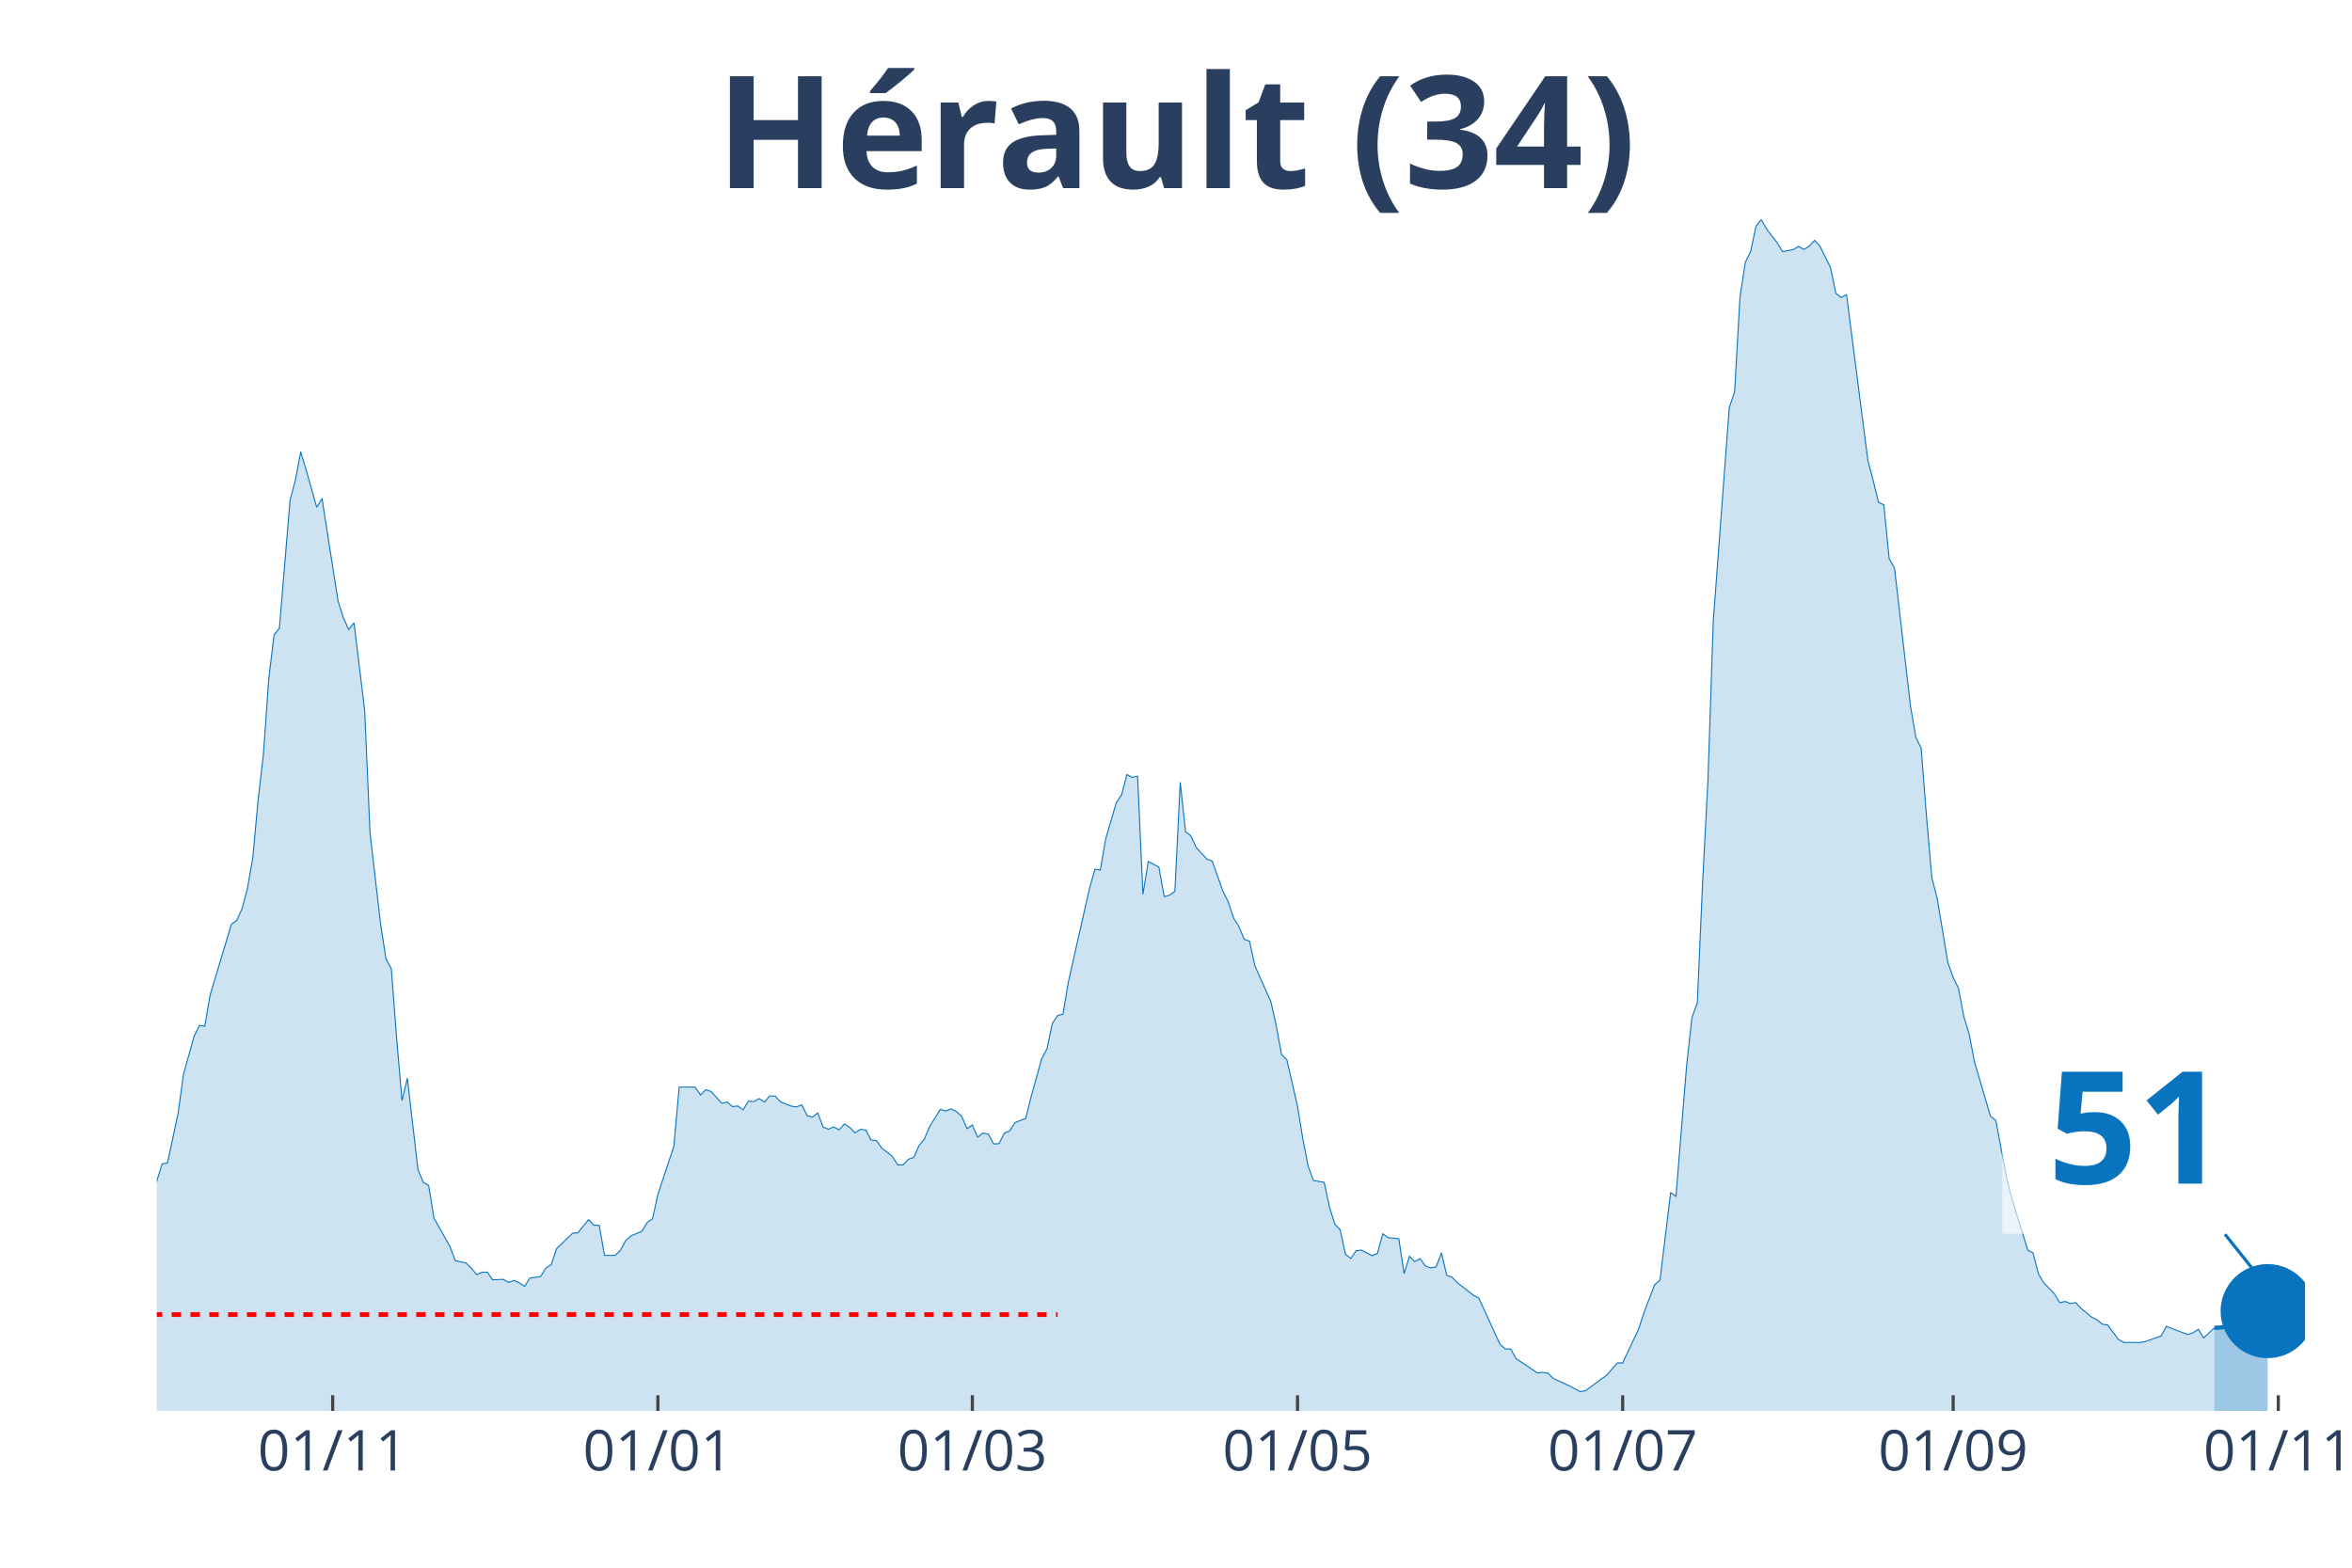
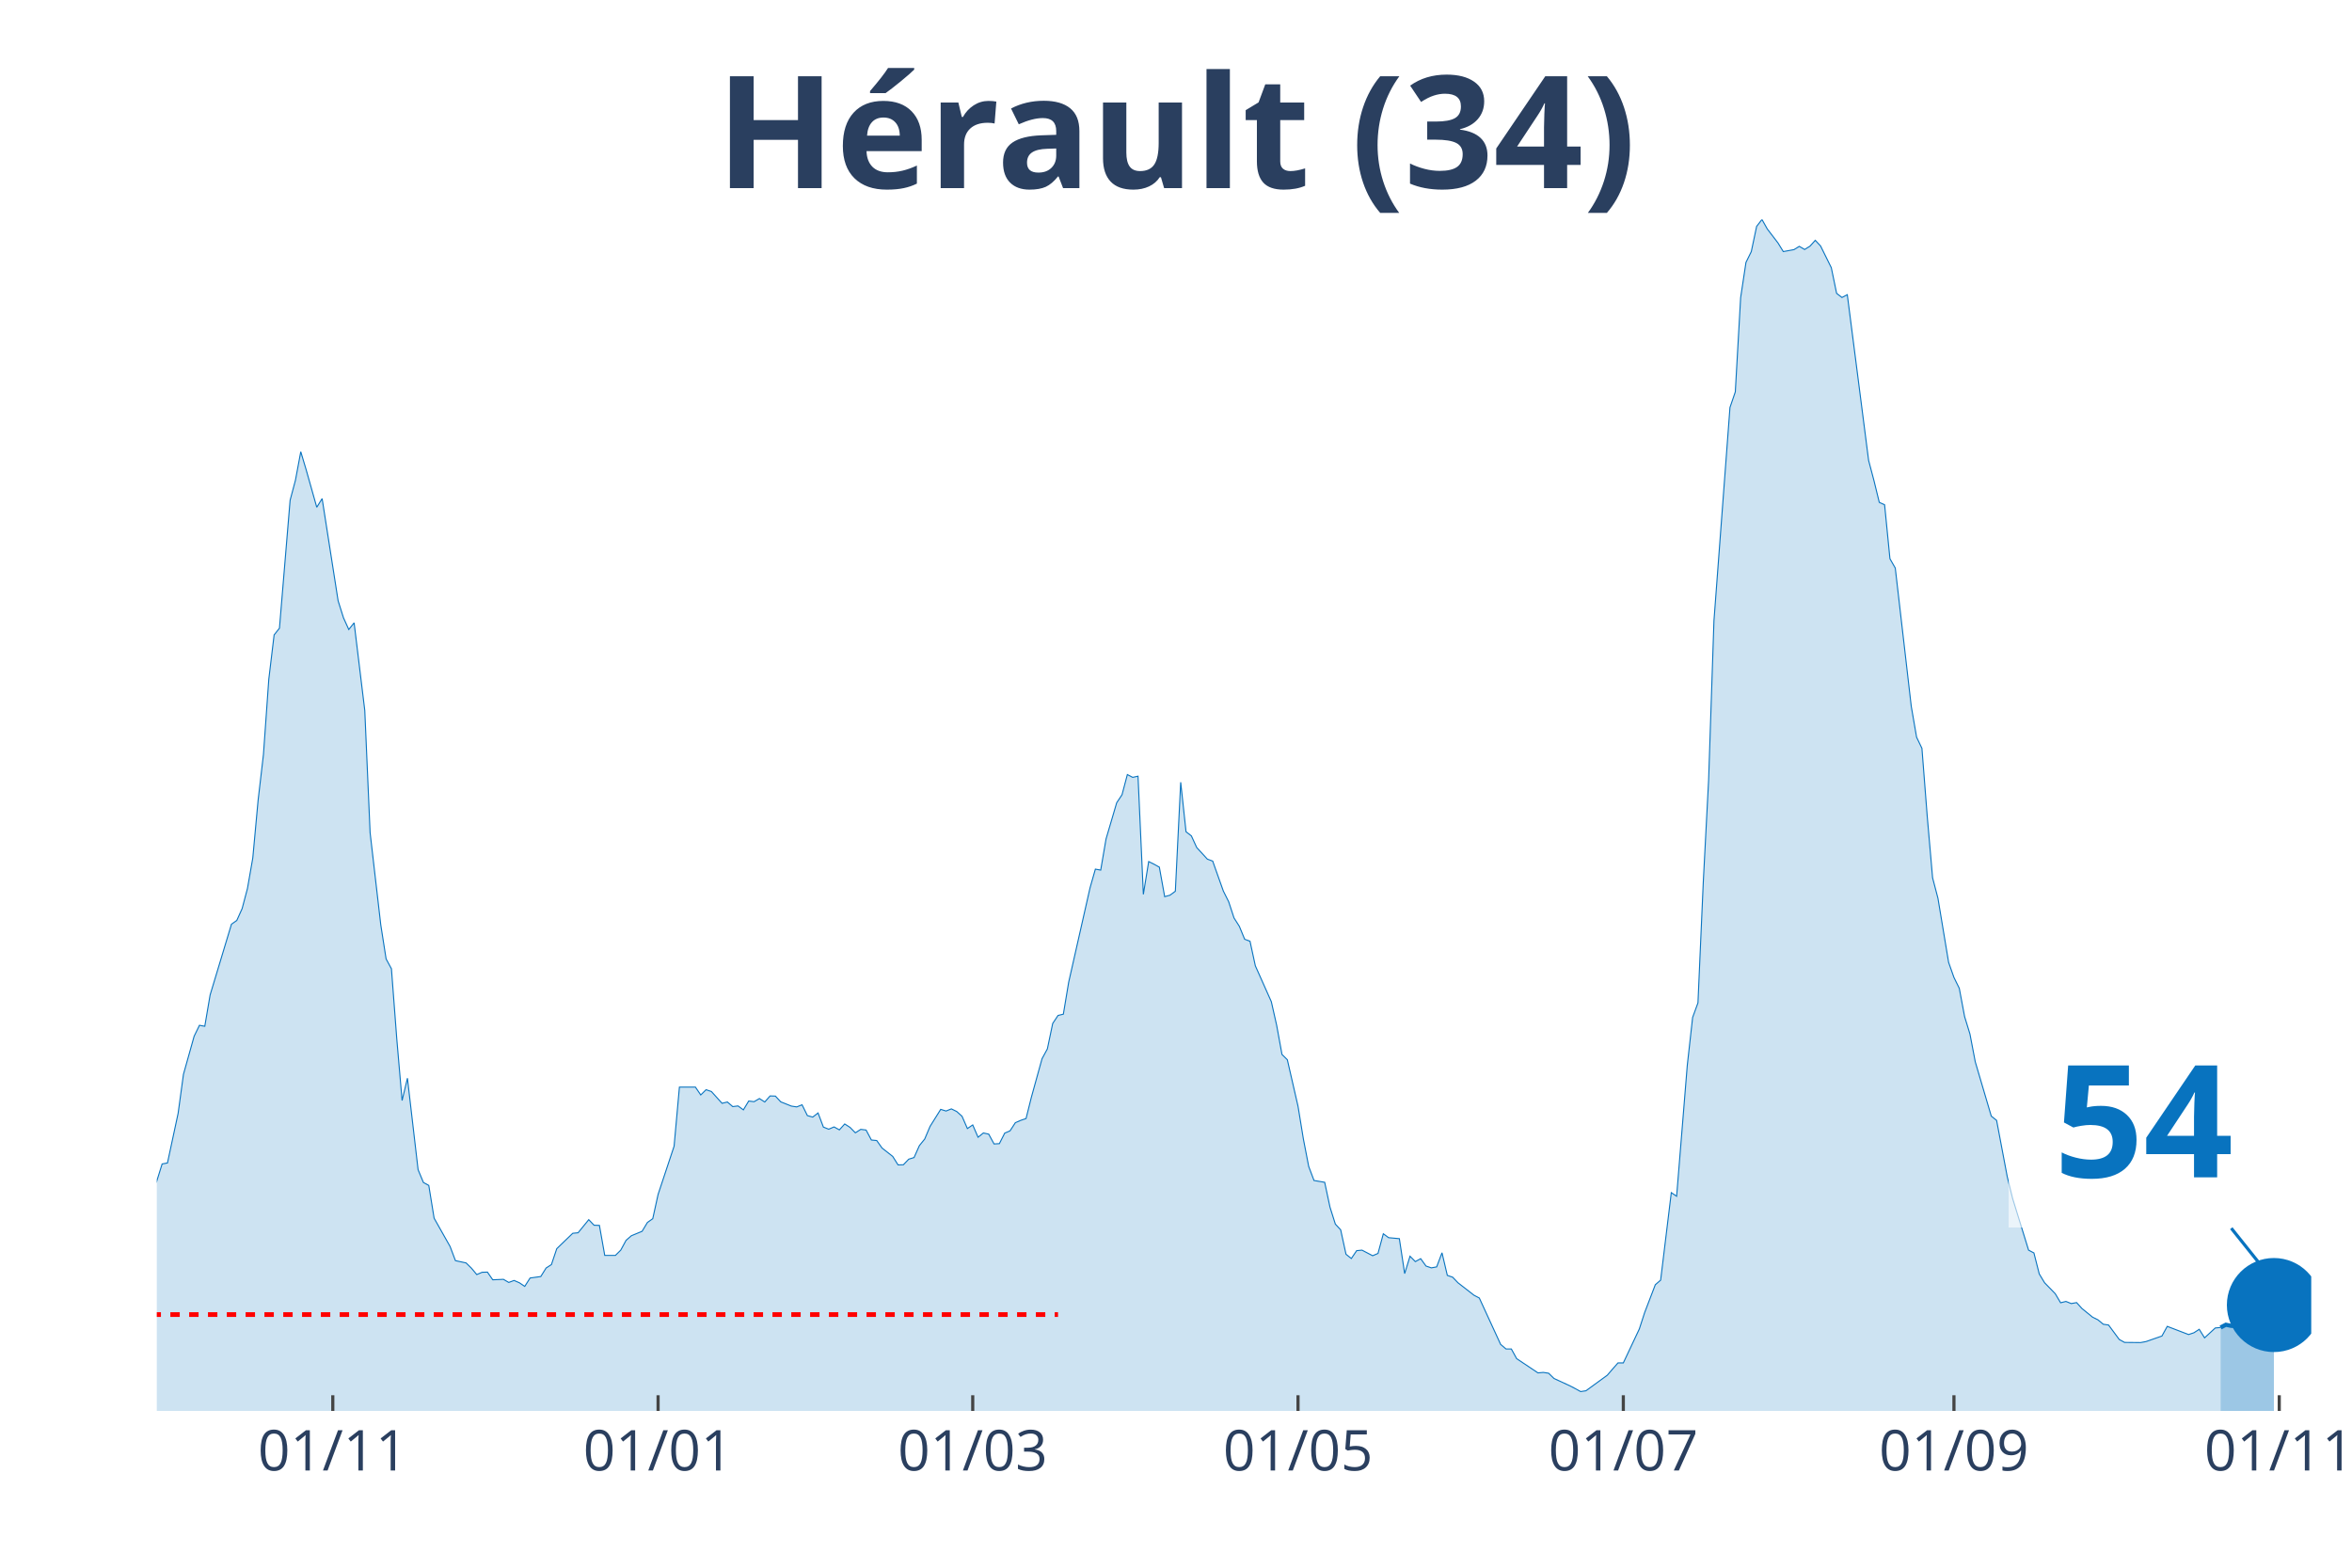
<svg xmlns="http://www.w3.org/2000/svg" class="main-svg" width="1125" height="750" style="" viewBox="0 0 750 500">
  <rect x="0" y="0" width="750" height="500" style="fill: rgb(0, 0, 0); fill-opacity: 0;" />
-   <defs id="defs-a102ea">
+   <defs id="defs-585e12">
    <g class="clips">
-       <clipPath id="clipa102eaxyplot" class="plotclip">
-         <rect width="685" height="380" />
+       <clipPath id="clip585e12xyplot" class="plotclip">
+         <rect width="687" height="380" />
      </clipPath>
-       <clipPath class="axesclip" id="clipa102eax">
-         <rect x="50" y="0" width="685" height="500" />
+       <clipPath class="axesclip" id="clip585e12x">
+         <rect x="50" y="0" width="687" height="500" />
      </clipPath>
-       <clipPath class="axesclip" id="clipa102eay">
+       <clipPath class="axesclip" id="clip585e12y">
        <rect x="0" y="70" width="750" height="380" />
      </clipPath>
-       <clipPath class="axesclip" id="clipa102eaxy">
-         <rect x="50" y="70" width="685" height="380" />
+       <clipPath class="axesclip" id="clip585e12xy">
+         <rect x="50" y="70" width="687" height="380" />
      </clipPath>
    </g>
    <g class="gradients" />
  </defs>
  <g class="bglayer">
-     <rect class="bg" x="50" y="70" width="685" height="380" style="fill: rgb(0, 0, 0); fill-opacity: 0; stroke-width: 0;" />
+     <rect class="bg" x="50" y="70" width="687" height="380" style="fill: rgb(0, 0, 0); fill-opacity: 0; stroke-width: 0;" />
  </g>
  <g class="layer-below">
    <g class="imagelayer" />
    <g class="shapelayer" />
  </g>
  <g class="cartesianlayer">
    <g class="subplot xy">
      <g class="layer-subplot">
        <g class="shapelayer" />
        <g class="imagelayer" />
      </g>
      <g class="gridlayer">
        <g class="x">
-           <path class="xgrid crisp" transform="translate(106.09,0)" d="M0,70v380" style="stroke: rgb(255, 255, 255); stroke-opacity: 1; stroke-width: 1px;" />
-           <path class="xgrid crisp" transform="translate(209.78,0)" d="M0,70v380" style="stroke: rgb(255, 255, 255); stroke-opacity: 1; stroke-width: 1px;" />
-           <path class="xgrid crisp" transform="translate(310.06,0)" d="M0,70v380" style="stroke: rgb(255, 255, 255); stroke-opacity: 1; stroke-width: 1px;" />
-           <path class="xgrid crisp" transform="translate(413.75,0)" d="M0,70v380" style="stroke: rgb(255, 255, 255); stroke-opacity: 1; stroke-width: 1px;" />
-           <path class="xgrid crisp" transform="translate(517.43,0)" d="M0,70v380" style="stroke: rgb(255, 255, 255); stroke-opacity: 1; stroke-width: 1px;" />
-           <path class="xgrid crisp" transform="translate(622.82,0)" d="M0,70v380" style="stroke: rgb(255, 255, 255); stroke-opacity: 1; stroke-width: 1px;" />
-           <path class="xgrid crisp" transform="translate(726.5,0)" d="M0,70v380" style="stroke: rgb(255, 255, 255); stroke-opacity: 1; stroke-width: 1px;" />
+           <path class="xgrid crisp" transform="translate(106.12,0)" d="M0,70v380" style="stroke: rgb(255, 255, 255); stroke-opacity: 1; stroke-width: 1px;" />
+           <path class="xgrid crisp" transform="translate(209.85,0)" d="M0,70v380" style="stroke: rgb(255, 255, 255); stroke-opacity: 1; stroke-width: 1px;" />
+           <path class="xgrid crisp" transform="translate(310.18,0)" d="M0,70v380" style="stroke: rgb(255, 255, 255); stroke-opacity: 1; stroke-width: 1px;" />
+           <path class="xgrid crisp" transform="translate(413.91,0)" d="M0,70v380" style="stroke: rgb(255, 255, 255); stroke-opacity: 1; stroke-width: 1px;" />
+           <path class="xgrid crisp" transform="translate(517.64,0)" d="M0,70v380" style="stroke: rgb(255, 255, 255); stroke-opacity: 1; stroke-width: 1px;" />
+           <path class="xgrid crisp" transform="translate(623.07,0)" d="M0,70v380" style="stroke: rgb(255, 255, 255); stroke-opacity: 1; stroke-width: 1px;" />
+           <path class="xgrid crisp" transform="translate(726.8,0)" d="M0,70v380" style="stroke: rgb(255, 255, 255); stroke-opacity: 1; stroke-width: 1px;" />
        </g>
        <g class="y" />
      </g>
      <g class="zerolinelayer" />
      <path class="xlines-below" />
      <path class="ylines-below" />
      <g class="overlines-below" />
      <g class="xaxislayer-below" />
      <g class="yaxislayer-below" />
      <g class="overaxes-below" />
-       <g class="plot" transform="translate(50, 70)" clip-path="url('#clipa102eaxyplot')">
+       <g class="plot" transform="translate(50, 70)" clip-path="url('#clip585e12xyplot')">
        <g class="scatterlayer mlayer">
-           <g class="trace scatter trace1826b2" style="stroke-miterlimit: 2;">
+           <g class="trace scatter trace88a5b6" style="stroke-miterlimit: 2;">
            <g class="fills">
              <g>
-                 <path class="js-fill" d="M656.1,380L-231.17,380L-231.17,377.23L-222.67,376.97L-220.97,377.6L-210.77,379.27L-209.07,379.43L-183.57,379.01L-181.87,379.27L-125.78,377.7L-124.08,377.02L-112.18,376.13L-110.48,375.45L-95.19,371.48L-93.49,370.43L-90.09,368.76L-88.39,366.04L-83.29,354.49L-81.59,354.91L-79.89,355.07L-78.19,347.59L-73.09,332.75L-71.39,329.19L-67.99,324.49L-66.29,324.65L-62.89,322.82L-61.19,323.65L-59.49,320.83L-57.79,321.46L-54.39,319.99L-52.69,321.46L-47.59,321.3L-45.89,322.09L-44.19,322.24L-42.49,320.83L-39.09,318.74L-37.39,318.58L-35.69,320.46L-34,319.79L-32.3,320.15L-30.6,319.26L-28.9,318.48L-27.2,319.16L-25.5,318.53L-23.8,315.34L-20.4,314.19L-18.7,314.61L-15.3,316.96L-13.6,319.11L-11.9,321.56L-10.2,319.79L-8.5,319.94L-6.8,322.03L-5.1,320.83L-3.4,317.38L-1.7,313.62L0,306.67L1.7,301.23L3.4,300.92L6.8,285.08L8.5,272.64L11.9,260.51L13.6,257.01L15.3,257.32L17,247.34L23.8,224.76L25.5,223.56L27.2,219.79L28.9,213.36L30.6,203.64L32.3,185.19L34,170.61L35.69,146.67L37.39,132.5L39.09,130.36L42.49,89.54L44.19,83.16L45.89,74.07L47.59,79.76L50.99,91.79L52.69,89.02L57.79,121.63L59.49,127.02L61.19,130.78L62.89,128.64L66.29,156.6L67.99,195.59L71.39,224.97L73.09,235.84L74.79,238.98L76.49,261.3L78.19,281L79.89,273.89L83.29,303.06L84.99,307.14L86.69,308.08L88.39,318.53L93.49,327.57L95.19,332.07L98.59,332.8L100.29,334.47L101.99,336.51L103.68,335.78L105.38,335.73L107.08,338.18L110.48,338.03L112.18,339.02L113.88,338.39L115.58,339.13L117.28,340.28L118.98,337.61L122.38,337.14L124.08,334.42L125.78,333.32L127.48,328.25L132.58,323.34L134.28,323.18L137.68,319L139.38,320.78L141.08,320.83L142.78,330.4L146.18,330.4L147.88,328.72L149.58,325.59L151.28,324.12L154.68,322.71L156.38,319.89L158.08,318.69L159.78,310.95L164.88,295.58L166.58,276.72L171.67,276.72L173.37,279.22L175.07,277.55L176.77,278.13L180.17,281.89L181.87,281.47L183.57,282.94L185.27,282.73L186.97,283.98L188.67,281.16L190.37,281.37L192.07,280.37L193.77,281.47L195.47,279.54L197.17,279.59L198.87,281.42L202.27,282.78L203.97,283.04L205.67,282.36L207.37,285.81L209.07,286.28L210.77,284.97L212.47,289.47L214.17,290.15L215.87,289.42L217.57,290.36L219.27,288.48L220.97,289.57L222.67,291.3L224.37,290.2L226.07,290.41L227.77,293.6L229.47,293.76L231.17,296.16L234.57,298.83L236.27,301.54L237.97,301.49L239.67,299.71L241.36,299.19L243.06,295.38L244.76,293.28L246.46,289.26L249.86,283.82L251.56,284.35L253.26,283.67L254.96,284.5L256.66,286.02L258.36,289.94L260.06,288.79L261.76,292.71L263.46,291.35L265.16,291.72L266.86,294.85L268.56,294.75L270.26,291.4L271.96,290.67L273.66,288.06L275.36,287.33L277.06,286.75L278.76,279.96L282.16,267.67L283.86,264.54L285.56,256.43L287.26,253.87L288.96,253.46L290.66,243.26L297.46,213.16L299.16,207.2L300.86,207.51L302.56,197.58L305.96,186.03L307.66,183.47L309.35,177.04L311.05,177.93L312.75,177.56L314.45,215.25L316.15,204.79L317.85,205.63L319.55,206.57L321.25,215.98L322.95,215.51L324.65,214.25L326.35,179.49L328.05,195.28L329.75,196.59L331.45,200.3L334.85,204.01L336.55,204.64L339.95,214.2L341.65,217.6L343.35,222.77L345.05,225.44L346.75,229.57L348.45,230.2L350.15,238.04L351.85,241.85L355.25,249.48L356.95,257.01L358.65,266.31L360.35,267.99L363.75,282.83L365.45,293.23L367.15,302.01L368.85,306.51L372.25,307.08L373.95,315.03L375.65,320.41L377.34,322.24L379.04,330.03L380.74,331.39L382.44,328.88L384.14,328.72L387.54,330.5L389.24,329.77L390.94,323.5L392.64,324.75L396.04,325.06L397.74,336.2L399.44,330.66L401.14,332.38L402.84,331.44L404.54,333.79L406.24,334.37L407.94,334.06L409.64,329.56L411.34,336.77L413.04,337.35L414.74,339.13L419.84,343.1L421.54,343.99L428.34,358.78L430.04,360.24L431.74,360.24L433.44,363.33L440.24,367.87L441.94,367.72L443.64,367.98L445.33,369.65L450.43,372L452.13,372.89L453.83,373.83L455.53,373.57L462.33,368.61L464.03,366.62L465.73,364.69L467.43,364.69L472.53,353.87L474.23,348.64L477.63,339.75L479.33,338.29L482.73,310.38L484.43,311.53L487.83,269.76L489.53,254.5L491.23,249.85L492.93,211.33L494.63,178.76L496.33,128.01L501.43,59.95L503.13,54.99L504.83,24.93L506.53,13.69L508.23,10.24L509.93,2.2L511.63,0L513.33,3.03L516.72,7.47L518.42,10.24L521.82,9.62L523.52,8.57L525.22,9.57L526.92,8.52L528.62,6.64L530.32,8.47L533.72,15.37L535.42,23.57L537.12,24.88L538.82,23.99L545.62,76.84L547.32,83.27L549.02,90.22L550.72,91L552.42,108.2L554.12,111.18L559.22,155.29L560.92,165.12L562.62,168.67L564.32,190.47L566.02,209.97L567.72,216.5L571.12,236.94L572.82,241.75L574.52,245.2L576.22,254.24L577.92,259.78L579.62,268.67L584.71,285.97L586.41,287.33L589.81,305.31L591.51,312.21L596.61,328.72L598.31,329.61L600.01,336.3L601.71,339.13L605.11,342.63L606.81,345.5L608.51,345.08L610.21,345.76L611.91,345.45L613.61,347.33L617.01,350.1L618.71,350.94L620.41,352.35L622.11,352.61L625.51,357.21L627.21,358.15L632.31,358.2L634.01,357.89L639.11,356.11L640.81,353.03L647.61,355.64L649.31,355.07L651,353.97L652.7,356.69L656.1,353.55" style="fill: rgb(8, 115, 191); fill-opacity: 0.2; stroke-width: 0;" />
+                 <path class="js-fill" d="M658.09,380L-231.27,380L-231.27,377.23L-222.76,376.97L-221.06,377.6L-210.86,379.27L-209.16,379.43L-183.65,379.01L-181.95,379.27L-125.84,377.7L-124.14,377.02L-112.23,376.13L-110.53,375.45L-95.23,371.48L-93.53,370.43L-90.13,368.76L-88.43,366.04L-83.32,354.49L-81.62,354.91L-79.92,355.07L-78.22,347.59L-73.12,332.75L-71.42,329.19L-68.02,324.49L-66.32,324.65L-62.92,322.82L-61.22,323.65L-59.52,320.83L-57.82,321.46L-54.42,319.99L-52.72,321.46L-47.61,321.3L-45.91,322.09L-44.21,322.24L-42.51,320.83L-39.11,318.74L-37.41,318.58L-35.71,320.46L-34.01,319.79L-32.31,320.15L-30.61,319.26L-28.91,318.48L-27.21,319.16L-25.51,318.53L-23.81,315.34L-20.41,314.19L-18.71,314.61L-15.3,316.96L-13.6,319.11L-11.9,321.56L-10.2,319.79L-8.5,319.94L-6.8,322.03L-5.1,320.83L-3.4,317.38L-1.7,313.62L0,306.67L1.7,301.23L3.4,300.92L6.8,285.08L8.5,272.64L11.9,260.51L13.6,257.01L15.3,257.32L17,247.34L23.81,224.76L25.51,223.56L27.21,219.79L28.91,213.36L30.61,203.64L32.31,185.19L34.01,170.61L35.71,146.67L37.41,132.5L39.11,130.36L42.51,89.54L44.21,83.16L45.91,74.07L47.61,79.76L51.01,91.79L52.72,89.02L57.82,121.63L59.52,127.02L61.22,130.78L62.92,128.64L66.32,156.6L68.02,195.59L71.42,224.97L73.12,235.84L74.82,238.98L76.52,261.3L78.22,281L79.92,273.89L83.32,303.06L85.02,307.14L86.73,308.08L88.43,318.53L93.53,327.57L95.23,332.07L98.63,332.8L100.33,334.47L102.03,336.51L103.73,335.78L105.43,335.73L107.13,338.18L110.53,338.03L112.23,339.02L113.93,338.39L115.63,339.13L117.33,340.28L119.03,337.61L122.44,337.14L124.14,334.42L125.84,333.32L127.54,328.25L132.64,323.34L134.34,323.18L137.74,319L139.44,320.78L141.14,320.83L142.84,330.4L146.24,330.4L147.94,328.72L149.64,325.59L151.34,324.12L154.75,322.71L156.45,319.89L158.15,318.69L159.85,310.95L164.95,295.58L166.65,276.72L171.75,276.72L173.45,279.22L175.15,277.55L176.85,278.13L180.25,281.89L181.95,281.47L183.65,282.94L185.35,282.73L187.05,283.98L188.75,281.16L190.46,281.37L192.16,280.37L193.86,281.47L195.56,279.54L197.26,279.59L198.96,281.42L202.36,282.78L204.06,283.04L205.76,282.36L207.46,285.81L209.16,286.28L210.86,284.97L212.56,289.47L214.26,290.15L215.96,289.42L217.66,290.36L219.36,288.48L221.06,289.57L222.76,291.3L224.47,290.2L226.17,290.41L227.87,293.6L229.57,293.76L231.27,296.16L234.67,298.83L236.37,301.54L238.07,301.49L239.77,299.71L241.47,299.19L243.17,295.38L244.87,293.28L246.57,289.26L249.97,283.82L251.67,284.35L253.37,283.67L255.07,284.5L256.77,286.02L258.48,289.94L260.18,288.79L261.88,292.71L263.58,291.35L265.28,291.72L266.98,294.85L268.68,294.75L270.38,291.4L272.08,290.67L273.78,288.06L275.48,287.33L277.18,286.75L278.88,279.96L282.28,267.67L283.98,264.54L285.68,256.43L287.38,253.87L289.08,253.46L290.78,243.26L297.59,213.16L299.29,207.2L300.99,207.51L302.69,197.58L306.09,186.03L307.79,183.47L309.49,177.04L311.19,177.93L312.89,177.56L314.59,215.25L316.29,204.79L317.99,205.63L319.69,206.57L321.39,215.98L323.09,215.51L324.79,214.25L326.5,179.49L328.2,195.28L329.9,196.59L331.6,200.3L335,204.01L336.7,204.64L340.1,214.2L341.8,217.6L343.5,222.77L345.2,225.44L346.9,229.57L348.6,230.2L350.3,238.04L352,241.85L355.4,249.48L357.1,257.01L358.8,266.31L360.5,267.99L363.91,282.83L365.61,293.23L367.31,302.01L369.01,306.51L372.41,307.08L374.11,315.03L375.81,320.41L377.51,322.24L379.21,330.03L380.91,331.39L382.61,328.88L384.31,328.72L387.71,330.5L389.41,329.77L391.11,323.5L392.81,324.75L396.22,325.06L397.92,336.2L399.62,330.66L401.32,332.38L403.02,331.44L404.72,333.79L406.42,334.37L408.12,334.06L409.82,329.56L411.52,336.77L413.22,337.35L414.92,339.13L420.02,343.1L421.72,343.99L428.52,358.78L430.23,360.24L431.93,360.24L433.63,363.33L440.43,367.87L442.13,367.72L443.83,367.98L445.53,369.65L450.63,372L452.33,372.89L454.03,373.83L455.73,373.57L462.53,368.61L464.24,366.62L465.94,364.69L467.64,364.69L472.74,353.87L474.44,348.64L477.84,339.75L479.54,338.29L482.94,310.38L484.64,311.53L488.04,269.76L489.74,254.5L491.44,249.85L493.14,211.33L494.84,178.76L496.54,128.01L501.65,59.95L503.35,54.99L505.05,24.93L506.75,13.69L508.45,10.24L510.15,2.2L511.85,0L513.55,3.03L516.95,7.47L518.65,10.24L522.05,9.62L523.75,8.57L525.45,9.57L527.15,8.52L528.85,6.64L530.55,8.47L533.96,15.37L535.66,23.57L537.36,24.88L539.06,23.99L545.86,76.84L547.56,83.27L549.26,90.22L550.96,91L552.66,108.2L554.36,111.18L559.46,155.29L561.16,165.12L562.86,168.67L564.56,190.47L566.26,209.97L567.97,216.5L571.37,236.94L573.07,241.75L574.77,245.2L576.47,254.24L578.17,259.78L579.87,268.67L584.97,285.97L586.67,287.33L590.07,305.31L591.77,312.21L596.87,328.72L598.57,329.61L600.27,336.3L601.98,339.13L605.38,342.63L607.08,345.5L608.78,345.08L610.48,345.76L612.18,345.45L613.88,347.33L617.28,350.1L618.98,350.94L620.68,352.35L622.38,352.61L625.78,357.21L627.48,358.15L632.58,358.2L634.28,357.89L639.39,356.11L641.09,353.03L647.89,355.64L649.59,355.07L651.29,353.97L652.99,356.69L656.39,353.55L658.09,353.39" style="fill: rgb(8, 115, 191); fill-opacity: 0.2; stroke-width: 0;" />
              </g>
            </g>
            <g class="errorbars" />
            <g class="lines">
-               <path class="js-line" d="M-231.17,377.23L-222.67,376.97L-220.97,377.6L-210.77,379.27L-209.07,379.43L-183.57,379.01L-181.87,379.27L-125.78,377.7L-124.08,377.02L-112.18,376.13L-110.48,375.45L-95.19,371.48L-93.49,370.43L-90.09,368.76L-88.39,366.04L-83.29,354.49L-81.59,354.91L-79.89,355.07L-78.19,347.59L-73.09,332.75L-71.39,329.19L-67.99,324.49L-66.29,324.65L-62.89,322.82L-61.19,323.65L-59.49,320.83L-57.79,321.46L-54.39,319.99L-52.69,321.46L-47.59,321.3L-45.89,322.09L-44.19,322.24L-42.49,320.83L-39.09,318.74L-37.39,318.58L-35.69,320.46L-34,319.79L-32.3,320.15L-30.6,319.26L-28.9,318.48L-27.2,319.16L-25.5,318.53L-23.8,315.34L-20.4,314.19L-18.7,314.61L-15.3,316.96L-13.6,319.11L-11.9,321.56L-10.2,319.79L-8.5,319.94L-6.8,322.03L-5.1,320.83L-3.4,317.38L-1.7,313.62L0,306.67L1.7,301.23L3.4,300.92L6.8,285.08L8.5,272.64L11.9,260.51L13.6,257.01L15.3,257.32L17,247.34L23.8,224.76L25.5,223.56L27.2,219.79L28.9,213.36L30.6,203.64L32.3,185.19L34,170.61L35.69,146.67L37.39,132.5L39.09,130.36L42.49,89.54L44.19,83.16L45.89,74.07L47.59,79.76L50.99,91.79L52.69,89.02L57.79,121.63L59.49,127.02L61.19,130.78L62.89,128.64L66.29,156.6L67.99,195.59L71.39,224.97L73.09,235.84L74.79,238.98L76.49,261.3L78.19,281L79.89,273.89L83.29,303.06L84.99,307.14L86.69,308.08L88.39,318.53L93.49,327.57L95.19,332.07L98.59,332.8L100.29,334.47L101.99,336.51L103.68,335.78L105.38,335.73L107.08,338.18L110.48,338.03L112.18,339.02L113.88,338.39L115.58,339.13L117.28,340.28L118.98,337.61L122.38,337.14L124.08,334.42L125.78,333.32L127.48,328.25L132.58,323.34L134.28,323.18L137.68,319L139.38,320.78L141.08,320.83L142.78,330.4L146.18,330.4L147.88,328.72L149.58,325.59L151.28,324.12L154.68,322.71L156.38,319.89L158.08,318.69L159.78,310.95L164.88,295.58L166.58,276.72L171.67,276.72L173.37,279.22L175.07,277.55L176.77,278.13L180.17,281.89L181.87,281.47L183.57,282.94L185.27,282.73L186.97,283.98L188.67,281.16L190.37,281.37L192.07,280.37L193.77,281.47L195.47,279.54L197.17,279.59L198.87,281.42L202.27,282.78L203.97,283.04L205.67,282.36L207.37,285.81L209.07,286.28L210.77,284.97L212.47,289.47L214.17,290.15L215.87,289.42L217.57,290.36L219.27,288.48L220.97,289.57L222.67,291.3L224.37,290.2L226.07,290.41L227.77,293.6L229.47,293.76L231.17,296.16L234.57,298.83L236.27,301.54L237.97,301.49L239.67,299.71L241.36,299.19L243.06,295.38L244.76,293.28L246.46,289.26L249.86,283.82L251.56,284.35L253.26,283.67L254.96,284.5L256.66,286.02L258.36,289.94L260.06,288.79L261.76,292.71L263.46,291.35L265.16,291.72L266.86,294.85L268.56,294.75L270.26,291.4L271.96,290.67L273.66,288.06L275.36,287.33L277.06,286.75L278.76,279.96L282.16,267.67L283.86,264.54L285.56,256.43L287.26,253.87L288.96,253.46L290.66,243.26L297.46,213.16L299.16,207.2L300.86,207.51L302.56,197.58L305.96,186.03L307.66,183.47L309.35,177.04L311.05,177.93L312.75,177.56L314.45,215.25L316.15,204.79L317.85,205.63L319.55,206.57L321.25,215.98L322.95,215.51L324.65,214.25L326.35,179.49L328.05,195.28L329.75,196.59L331.45,200.3L334.85,204.01L336.55,204.64L339.95,214.2L341.65,217.6L343.35,222.77L345.05,225.44L346.75,229.57L348.45,230.2L350.15,238.04L351.85,241.85L355.25,249.48L356.95,257.01L358.65,266.31L360.35,267.99L363.75,282.83L365.45,293.23L367.15,302.01L368.85,306.51L372.25,307.08L373.95,315.03L375.65,320.41L377.34,322.24L379.04,330.03L380.74,331.39L382.44,328.88L384.14,328.72L387.54,330.5L389.24,329.77L390.94,323.5L392.64,324.75L396.04,325.06L397.74,336.2L399.44,330.66L401.14,332.38L402.84,331.44L404.54,333.79L406.24,334.37L407.94,334.06L409.64,329.56L411.34,336.77L413.04,337.35L414.74,339.13L419.84,343.1L421.54,343.99L428.34,358.78L430.04,360.24L431.74,360.24L433.44,363.33L440.24,367.87L441.94,367.72L443.64,367.98L445.33,369.65L450.43,372L452.13,372.89L453.83,373.83L455.53,373.57L462.33,368.61L464.03,366.62L465.73,364.69L467.43,364.69L472.53,353.87L474.23,348.64L477.63,339.75L479.33,338.29L482.73,310.38L484.43,311.53L487.83,269.76L489.53,254.5L491.23,249.85L492.93,211.33L494.63,178.76L496.33,128.01L501.43,59.95L503.13,54.99L504.83,24.93L506.53,13.69L508.23,10.24L509.93,2.2L511.63,0L513.33,3.03L516.72,7.47L518.42,10.24L521.82,9.62L523.52,8.57L525.22,9.57L526.92,8.52L528.62,6.64L530.32,8.47L533.72,15.37L535.42,23.57L537.12,24.88L538.82,23.99L545.62,76.84L547.32,83.27L549.02,90.22L550.72,91L552.42,108.2L554.12,111.18L559.22,155.29L560.92,165.12L562.62,168.67L564.32,190.47L566.02,209.97L567.72,216.5L571.12,236.94L572.82,241.75L574.52,245.2L576.22,254.24L577.92,259.78L579.62,268.67L584.71,285.97L586.41,287.33L589.81,305.31L591.51,312.21L596.61,328.72L598.31,329.61L600.01,336.3L601.71,339.13L605.11,342.63L606.81,345.5L608.51,345.08L610.21,345.76L611.91,345.45L613.61,347.33L617.01,350.1L618.71,350.94L620.41,352.35L622.11,352.61L625.51,357.21L627.21,358.15L632.31,358.2L634.01,357.89L639.11,356.11L640.81,353.03L647.61,355.64L649.31,355.07L651,353.97L652.7,356.69L656.1,353.55" style="vector-effect: non-scaling-stroke; fill: none; stroke: rgb(8, 115, 191); stroke-opacity: 1; stroke-width: 0.5px; opacity: 1;" />
+               <path class="js-line" d="M-231.27,377.23L-222.76,376.97L-221.06,377.6L-210.86,379.27L-209.16,379.43L-183.65,379.01L-181.95,379.27L-125.84,377.7L-124.14,377.02L-112.23,376.13L-110.53,375.45L-95.23,371.48L-93.53,370.43L-90.13,368.76L-88.43,366.04L-83.32,354.49L-81.62,354.91L-79.92,355.07L-78.22,347.59L-73.12,332.75L-71.42,329.19L-68.02,324.49L-66.32,324.65L-62.92,322.82L-61.22,323.65L-59.52,320.83L-57.82,321.46L-54.42,319.99L-52.72,321.46L-47.61,321.3L-45.91,322.09L-44.21,322.24L-42.51,320.83L-39.11,318.74L-37.41,318.58L-35.71,320.46L-34.01,319.79L-32.31,320.15L-30.61,319.26L-28.91,318.48L-27.21,319.16L-25.51,318.53L-23.81,315.34L-20.41,314.19L-18.71,314.61L-15.3,316.96L-13.6,319.11L-11.9,321.56L-10.2,319.79L-8.5,319.94L-6.8,322.03L-5.1,320.83L-3.4,317.38L-1.7,313.62L0,306.67L1.7,301.23L3.4,300.92L6.8,285.08L8.5,272.64L11.9,260.51L13.6,257.01L15.3,257.32L17,247.34L23.81,224.76L25.51,223.56L27.21,219.79L28.91,213.36L30.61,203.64L32.31,185.19L34.01,170.61L35.71,146.67L37.41,132.5L39.11,130.36L42.51,89.54L44.21,83.16L45.91,74.07L47.61,79.76L51.01,91.79L52.72,89.02L57.82,121.63L59.52,127.02L61.22,130.78L62.92,128.64L66.32,156.6L68.02,195.59L71.42,224.97L73.12,235.84L74.82,238.98L76.52,261.3L78.22,281L79.92,273.89L83.32,303.06L85.02,307.14L86.73,308.08L88.43,318.53L93.53,327.57L95.23,332.07L98.63,332.8L100.33,334.47L102.03,336.51L103.73,335.78L105.43,335.73L107.13,338.18L110.53,338.03L112.23,339.02L113.93,338.39L115.63,339.13L117.33,340.28L119.03,337.61L122.44,337.14L124.14,334.42L125.84,333.32L127.54,328.25L132.64,323.34L134.34,323.18L137.74,319L139.44,320.78L141.14,320.83L142.84,330.4L146.24,330.4L147.94,328.72L149.64,325.59L151.34,324.12L154.75,322.71L156.45,319.89L158.15,318.69L159.85,310.95L164.95,295.58L166.65,276.72L171.75,276.72L173.45,279.22L175.15,277.55L176.85,278.13L180.25,281.89L181.95,281.47L183.65,282.94L185.35,282.73L187.05,283.98L188.75,281.16L190.46,281.37L192.16,280.37L193.86,281.47L195.56,279.54L197.26,279.59L198.96,281.42L202.36,282.78L204.06,283.04L205.76,282.36L207.46,285.81L209.16,286.28L210.86,284.97L212.56,289.47L214.26,290.15L215.96,289.42L217.66,290.36L219.36,288.48L221.06,289.57L222.76,291.3L224.47,290.2L226.17,290.41L227.87,293.6L229.57,293.76L231.27,296.16L234.67,298.83L236.37,301.54L238.07,301.49L239.77,299.71L241.47,299.19L243.17,295.38L244.87,293.28L246.57,289.26L249.97,283.82L251.67,284.35L253.37,283.67L255.07,284.5L256.77,286.02L258.48,289.94L260.18,288.79L261.88,292.71L263.58,291.35L265.28,291.72L266.98,294.85L268.68,294.75L270.38,291.4L272.08,290.67L273.78,288.06L275.48,287.33L277.18,286.75L278.88,279.96L282.28,267.67L283.98,264.54L285.68,256.43L287.38,253.87L289.08,253.46L290.78,243.26L297.59,213.16L299.29,207.2L300.99,207.51L302.69,197.58L306.09,186.03L307.79,183.47L309.49,177.04L311.19,177.93L312.89,177.56L314.59,215.25L316.29,204.79L317.99,205.63L319.69,206.57L321.39,215.98L323.09,215.51L324.79,214.25L326.5,179.49L328.2,195.28L329.9,196.59L331.6,200.3L335,204.01L336.7,204.64L340.1,214.2L341.8,217.6L343.5,222.77L345.2,225.44L346.9,229.57L348.6,230.2L350.3,238.04L352,241.85L355.4,249.48L357.1,257.01L358.8,266.31L360.5,267.99L363.91,282.83L365.61,293.23L367.31,302.01L369.01,306.51L372.41,307.08L374.11,315.03L375.81,320.41L377.51,322.24L379.21,330.03L380.91,331.39L382.61,328.88L384.31,328.72L387.71,330.5L389.41,329.77L391.11,323.5L392.81,324.75L396.22,325.06L397.92,336.2L399.62,330.66L401.32,332.38L403.02,331.44L404.72,333.79L406.42,334.37L408.12,334.06L409.82,329.56L411.52,336.77L413.22,337.35L414.92,339.13L420.02,343.1L421.72,343.99L428.52,358.78L430.23,360.24L431.93,360.24L433.63,363.33L440.43,367.87L442.13,367.72L443.83,367.98L445.53,369.65L450.63,372L452.33,372.89L454.03,373.83L455.73,373.57L462.53,368.61L464.24,366.62L465.94,364.69L467.64,364.69L472.74,353.87L474.44,348.64L477.84,339.75L479.54,338.29L482.94,310.38L484.64,311.53L488.04,269.76L489.74,254.5L491.44,249.85L493.14,211.33L494.84,178.76L496.54,128.01L501.65,59.95L503.35,54.99L505.05,24.93L506.75,13.69L508.45,10.24L510.15,2.2L511.85,0L513.55,3.03L516.95,7.47L518.65,10.24L522.05,9.62L523.75,8.57L525.45,9.57L527.15,8.52L528.85,6.64L530.55,8.47L533.96,15.37L535.66,23.57L537.36,24.88L539.06,23.99L545.86,76.84L547.56,83.27L549.26,90.22L550.96,91L552.66,108.2L554.36,111.18L559.46,155.29L561.16,165.12L562.86,168.67L564.56,190.47L566.26,209.97L567.97,216.5L571.37,236.94L573.07,241.75L574.77,245.2L576.47,254.24L578.17,259.78L579.87,268.67L584.97,285.97L586.67,287.33L590.07,305.31L591.77,312.21L596.87,328.72L598.57,329.61L600.27,336.3L601.98,339.13L605.38,342.63L607.08,345.5L608.78,345.08L610.48,345.76L612.18,345.45L613.88,347.33L617.28,350.1L618.98,350.94L620.68,352.35L622.38,352.61L625.78,357.21L627.48,358.15L632.58,358.2L634.28,357.89L639.39,356.11L641.09,353.03L647.89,355.64L649.59,355.07L651.29,353.97L652.99,356.69L656.39,353.55L658.09,353.39" style="vector-effect: non-scaling-stroke; fill: none; stroke: rgb(8, 115, 191); stroke-opacity: 1; stroke-width: 0.5px; opacity: 1;" />
            </g>
            <g class="points" />
            <g class="text" />
          </g>
-           <g class="trace scatter traceb3d7a7" style="stroke-miterlimit: 2;">
+           <g class="trace scatter trace2516f4" style="stroke-miterlimit: 2;">
            <g class="fills">
              <g>
-                 <path class="js-fill" d="M673.1,380L656.1,380L656.1,353.55L662.9,352.92L664.6,351.83L668,349.89L669.7,349.47L671.4,353.29L673.1,348.17" style="fill: rgb(8, 115, 191); fill-opacity: 0.4; stroke-width: 0;" />
+                 <path class="js-fill" d="M675.1,380L658.09,380L658.09,353.39L659.79,352.51L661.49,352.87L663.19,352.92L664.89,351.83L668.29,349.89L670,349.47L671.7,353.29L673.4,348.22L675.1,346.23" style="fill: rgb(8, 115, 191); fill-opacity: 0.4; stroke-width: 0;" />
              </g>
            </g>
            <g class="errorbars" />
            <g class="lines">
-               <path class="js-line" d="M656.1,353.55L662.9,352.92L664.6,351.83L668,349.89L669.7,349.47L671.4,353.29L673.1,348.17" style="vector-effect: non-scaling-stroke; fill: none; stroke: rgb(8, 115, 191); stroke-opacity: 1; stroke-width: 2px; opacity: 1;" />
+               <path class="js-line" d="M658.09,353.39L659.79,352.51L661.49,352.87L663.19,352.92L664.89,351.83L668.29,349.89L670,349.47L671.7,353.29L673.4,348.22L675.1,346.23" style="vector-effect: non-scaling-stroke; fill: none; stroke: rgb(8, 115, 191); stroke-opacity: 1; stroke-width: 2px; opacity: 1;" />
            </g>
            <g class="points" />
            <g class="text" />
          </g>
-           <g class="trace scatter trace4828a4" style="stroke-miterlimit: 2; opacity: 1;">
+           <g class="trace scatter trace121224" style="stroke-miterlimit: 2; opacity: 1;">
            <g class="fills" />
            <g class="errorbars" />
            <g class="lines" />
            <g class="points">
-               <path class="point" transform="translate(673.1,348.17)" d="M15,0A15,15 0 1,1 0,-15A15,15 0 0,1 15,0Z" style="opacity: 1; stroke-width: 0px; fill: rgb(8, 115, 191); fill-opacity: 1;" />
+               <path class="point" transform="translate(675.1,346.23)" d="M15,0A15,15 0 1,1 0,-15A15,15 0 0,1 15,0Z" style="opacity: 1; stroke-width: 0px; fill: rgb(8, 115, 191); fill-opacity: 1;" />
            </g>
            <g class="text" />
          </g>
        </g>
      </g>
      <g class="overplot" />
      <path class="xlines-above crisp" style="fill: none; stroke-width: 1px; stroke: rgb(0, 0, 0); stroke-opacity: 0;" d="" />
      <path class="ylines-above crisp" style="fill: none;" d="M0,0" />
      <g class="overlines-above" />
      <g class="xaxislayer-above">
-         <path class="xtick ticks crisp" d="M0,450v-5" transform="translate(106.09,0)" style="stroke: rgb(68, 68, 68); stroke-opacity: 1; stroke-width: 1px;" />
-         <path class="xtick ticks crisp" d="M0,450v-5" transform="translate(209.78,0)" style="stroke: rgb(68, 68, 68); stroke-opacity: 1; stroke-width: 1px;" />
-         <path class="xtick ticks crisp" d="M0,450v-5" transform="translate(310.06,0)" style="stroke: rgb(68, 68, 68); stroke-opacity: 1; stroke-width: 1px;" />
-         <path class="xtick ticks crisp" d="M0,450v-5" transform="translate(413.75,0)" style="stroke: rgb(68, 68, 68); stroke-opacity: 1; stroke-width: 1px;" />
-         <path class="xtick ticks crisp" d="M0,450v-5" transform="translate(517.43,0)" style="stroke: rgb(68, 68, 68); stroke-opacity: 1; stroke-width: 1px;" />
-         <path class="xtick ticks crisp" d="M0,450v-5" transform="translate(622.82,0)" style="stroke: rgb(68, 68, 68); stroke-opacity: 1; stroke-width: 1px;" />
-         <path class="xtick ticks crisp" d="M0,450v-5" transform="translate(726.5,0)" style="stroke: rgb(68, 68, 68); stroke-opacity: 1; stroke-width: 1px;" />
+         <path class="xtick ticks crisp" d="M0,450v-5" transform="translate(106.12,0)" style="stroke: rgb(68, 68, 68); stroke-opacity: 1; stroke-width: 1px;" />
+         <path class="xtick ticks crisp" d="M0,450v-5" transform="translate(209.85,0)" style="stroke: rgb(68, 68, 68); stroke-opacity: 1; stroke-width: 1px;" />
+         <path class="xtick ticks crisp" d="M0,450v-5" transform="translate(310.18,0)" style="stroke: rgb(68, 68, 68); stroke-opacity: 1; stroke-width: 1px;" />
+         <path class="xtick ticks crisp" d="M0,450v-5" transform="translate(413.91,0)" style="stroke: rgb(68, 68, 68); stroke-opacity: 1; stroke-width: 1px;" />
+         <path class="xtick ticks crisp" d="M0,450v-5" transform="translate(517.64,0)" style="stroke: rgb(68, 68, 68); stroke-opacity: 1; stroke-width: 1px;" />
+         <path class="xtick ticks crisp" d="M0,450v-5" transform="translate(623.07,0)" style="stroke: rgb(68, 68, 68); stroke-opacity: 1; stroke-width: 1px;" />
+         <path class="xtick ticks crisp" d="M0,450v-5" transform="translate(726.8,0)" style="stroke: rgb(68, 68, 68); stroke-opacity: 1; stroke-width: 1px;" />
        <g class="xtick">
-           <text text-anchor="middle" x="0" y="469" transform="translate(106.09,0)" style="font-family: 'Open Sans', verdana, arial, sans-serif; font-size: 18px; fill: rgb(42, 63, 95); fill-opacity: 1; white-space: pre;">01/11</text>
+           <text text-anchor="middle" x="0" y="469" transform="translate(106.12,0)" style="font-family: 'Open Sans', verdana, arial, sans-serif; font-size: 18px; fill: rgb(42, 63, 95); fill-opacity: 1; white-space: pre;">01/11</text>
        </g>
        <g class="xtick">
-           <text text-anchor="middle" x="0" y="469" transform="translate(209.78,0)" style="font-family: 'Open Sans', verdana, arial, sans-serif; font-size: 18px; fill: rgb(42, 63, 95); fill-opacity: 1; white-space: pre;">01/01</text>
+           <text text-anchor="middle" x="0" y="469" transform="translate(209.85,0)" style="font-family: 'Open Sans', verdana, arial, sans-serif; font-size: 18px; fill: rgb(42, 63, 95); fill-opacity: 1; white-space: pre;">01/01</text>
        </g>
        <g class="xtick">
-           <text text-anchor="middle" x="0" y="469" transform="translate(310.06,0)" style="font-family: 'Open Sans', verdana, arial, sans-serif; font-size: 18px; fill: rgb(42, 63, 95); fill-opacity: 1; white-space: pre;">01/03</text>
+           <text text-anchor="middle" x="0" y="469" transform="translate(310.18,0)" style="font-family: 'Open Sans', verdana, arial, sans-serif; font-size: 18px; fill: rgb(42, 63, 95); fill-opacity: 1; white-space: pre;">01/03</text>
        </g>
        <g class="xtick">
-           <text text-anchor="middle" x="0" y="469" transform="translate(413.75,0)" style="font-family: 'Open Sans', verdana, arial, sans-serif; font-size: 18px; fill: rgb(42, 63, 95); fill-opacity: 1; white-space: pre;">01/05</text>
+           <text text-anchor="middle" x="0" y="469" transform="translate(413.91,0)" style="font-family: 'Open Sans', verdana, arial, sans-serif; font-size: 18px; fill: rgb(42, 63, 95); fill-opacity: 1; white-space: pre;">01/05</text>
        </g>
        <g class="xtick">
-           <text text-anchor="middle" x="0" y="469" transform="translate(517.43,0)" style="font-family: 'Open Sans', verdana, arial, sans-serif; font-size: 18px; fill: rgb(42, 63, 95); fill-opacity: 1; white-space: pre;">01/07</text>
+           <text text-anchor="middle" x="0" y="469" transform="translate(517.64,0)" style="font-family: 'Open Sans', verdana, arial, sans-serif; font-size: 18px; fill: rgb(42, 63, 95); fill-opacity: 1; white-space: pre;">01/07</text>
        </g>
        <g class="xtick">
-           <text text-anchor="middle" x="0" y="469" transform="translate(622.82,0)" style="font-family: 'Open Sans', verdana, arial, sans-serif; font-size: 18px; fill: rgb(42, 63, 95); fill-opacity: 1; white-space: pre;">01/09</text>
+           <text text-anchor="middle" x="0" y="469" transform="translate(623.07,0)" style="font-family: 'Open Sans', verdana, arial, sans-serif; font-size: 18px; fill: rgb(42, 63, 95); fill-opacity: 1; white-space: pre;">01/09</text>
        </g>
        <g class="xtick">
-           <text text-anchor="middle" x="0" y="469" transform="translate(726.5,0)" style="font-family: 'Open Sans', verdana, arial, sans-serif; font-size: 18px; fill: rgb(42, 63, 95); fill-opacity: 1; white-space: pre;">01/11</text>
+           <text text-anchor="middle" x="0" y="469" transform="translate(726.8,0)" style="font-family: 'Open Sans', verdana, arial, sans-serif; font-size: 18px; fill: rgb(42, 63, 95); fill-opacity: 1; white-space: pre;">01/11</text>
        </g>
      </g>
      <g class="yaxislayer-above" />
      <g class="overaxes-above" />
    </g>
  </g>
  <g class="polarlayer" />
  <g class="ternarylayer" />
  <g class="geolayer" />
  <g class="funnelarealayer" />
  <g class="pielayer" />
  <g class="treemaplayer" />
  <g class="sunburstlayer" />
  <g class="glimages" />
-   <defs id="topdefs-a102ea">
+   <defs id="topdefs-585e12">
    <g class="clips" />
  </defs>
  <g class="layer-above">
    <g class="imagelayer" />
    <g class="shapelayer">
-       <path data-index="0" fill-rule="evenodd" d="M-905.26,419.26L337.26,419.26" clip-path="url('#clipa102eaxy')" style="opacity: 1; stroke: rgb(255, 0, 0); stroke-opacity: 1; fill: rgb(0, 0, 0); fill-opacity: 0; stroke-dasharray: 3px, 3px; stroke-width: 1.5px;" />
+       <path data-index="0" fill-rule="evenodd" d="M-905.68,419.26L337.38,419.26" clip-path="url('#clip585e12xy')" style="opacity: 1; stroke: rgb(255, 0, 0); stroke-opacity: 1; fill: rgb(0, 0, 0); fill-opacity: 0; stroke-dasharray: 3px, 3px; stroke-width: 1.5px;" />
    </g>
  </g>
  <g class="infolayer">
    <g class="g-gtitle">
      <text class="gtitle" x="375" y="25" text-anchor="middle" dy="0.7em" style="font-family: 'Open Sans', verdana, arial, sans-serif; font-size: 50px; fill: rgb(42, 63, 95); opacity: 1; font-weight: normal; white-space: pre;">
        <tspan style="font-weight:bold">Hérault (34)</tspan>
      </text>
    </g>
    <g class="g-xtitle" />
    <g class="annotation" data-index="0" style="opacity: 1;">
-       <g class="annotation-text-g" transform="rotate(0,681.1,358.17)">
-         <g class="cursor-pointer" transform="translate(638, 322)">
+       <g class="annotation-text-g" transform="rotate(0,683.1,356.23)">
+         <g class="cursor-pointer" transform="translate(640, 320)">
          <rect class="bg" x="0.5" y="0.5" width="86" height="71" style="stroke-width: 1px; stroke: rgb(0, 0, 0); stroke-opacity: 0; fill: rgb(255, 255, 255); fill-opacity: 0.6;" />
          <text class="annotation-text" text-anchor="middle" x="43.531" y="55.5" style="font-family: 'Open Sans', verdana, arial, sans-serif; font-size: 50px; fill: rgb(8, 115, 191); fill-opacity: 1; white-space: pre;">
-             <tspan style="font-weight:bold">51 </tspan>
+             <tspan style="font-weight:bold">54 </tspan>
          </text>
        </g>
      </g>
      <g class="annotation-arrow-g" style="opacity: 1;">
-         <path d="M709.5,393.67L721.1,408.17" style="stroke-width: 1px; stroke: rgb(8, 115, 191); stroke-opacity: 1; stroke-dasharray: 0px, 0px, 18.569px, 18.569px;" />
+         <path d="M711.5,391.73L723.1,406.23" style="stroke-width: 1px; stroke: rgb(8, 115, 191); stroke-opacity: 1; stroke-dasharray: 0px, 0px, 18.569px, 18.569px;" />
      </g>
    </g>
  </g>
</svg>
